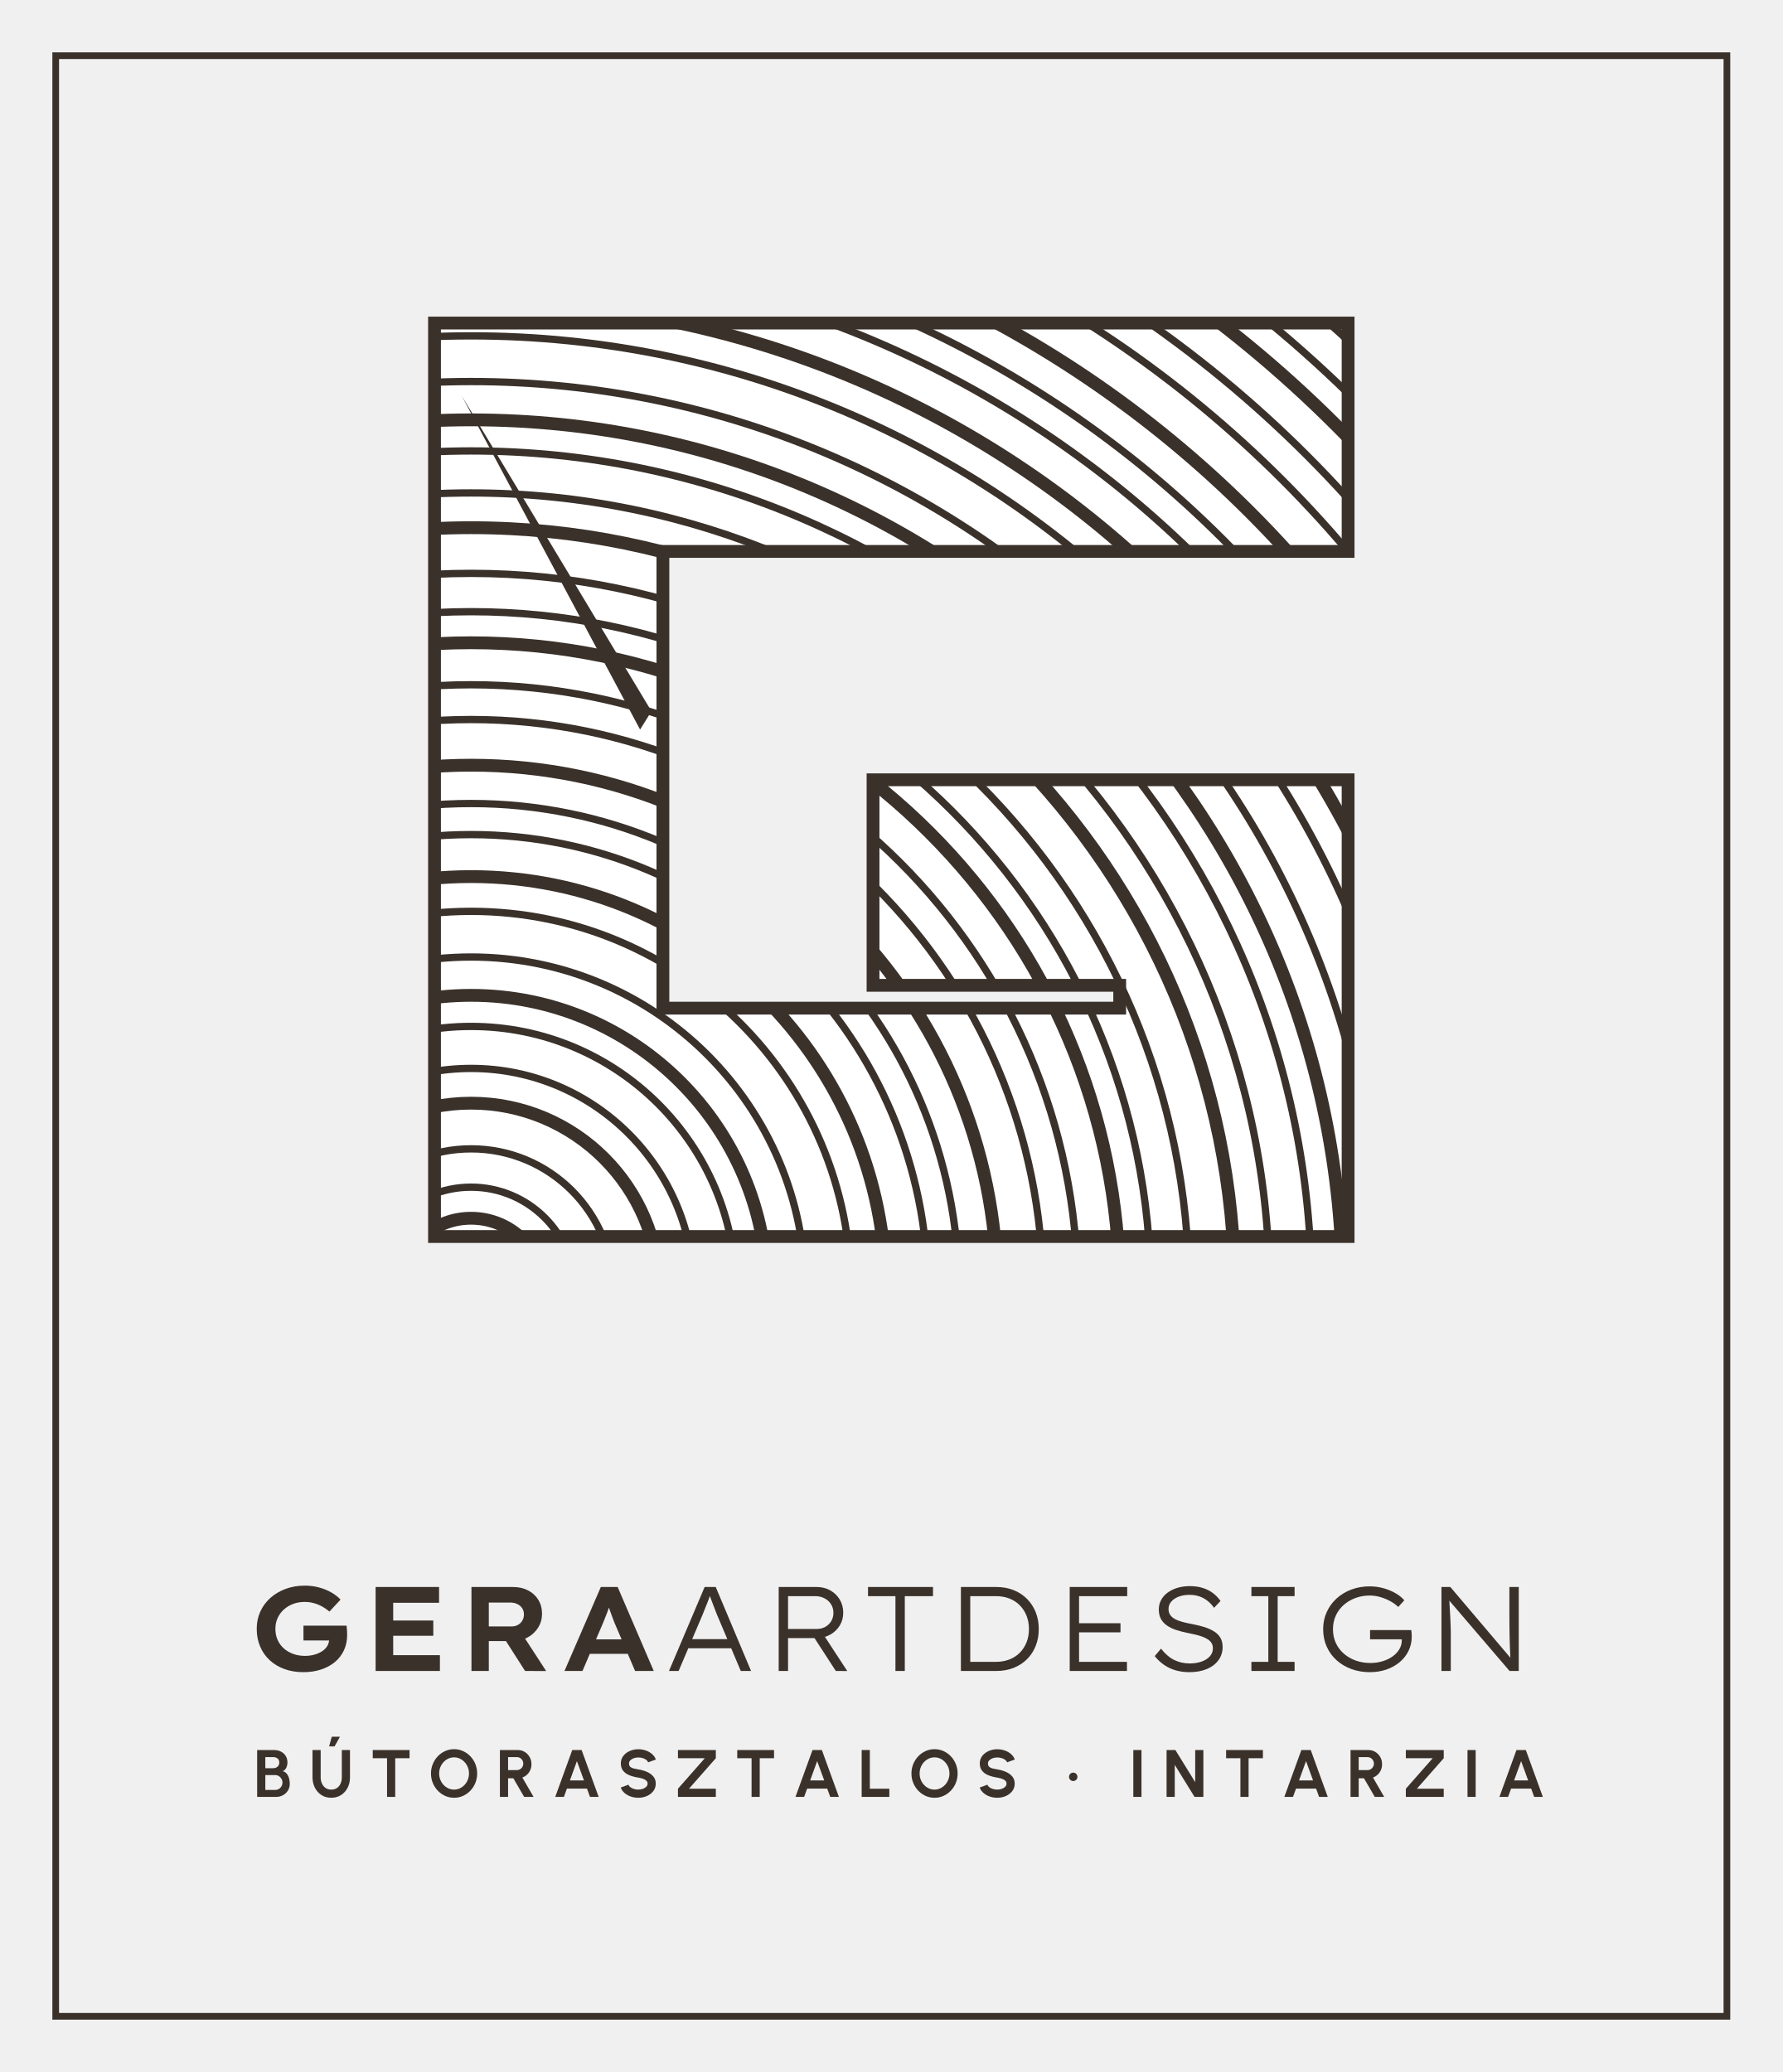
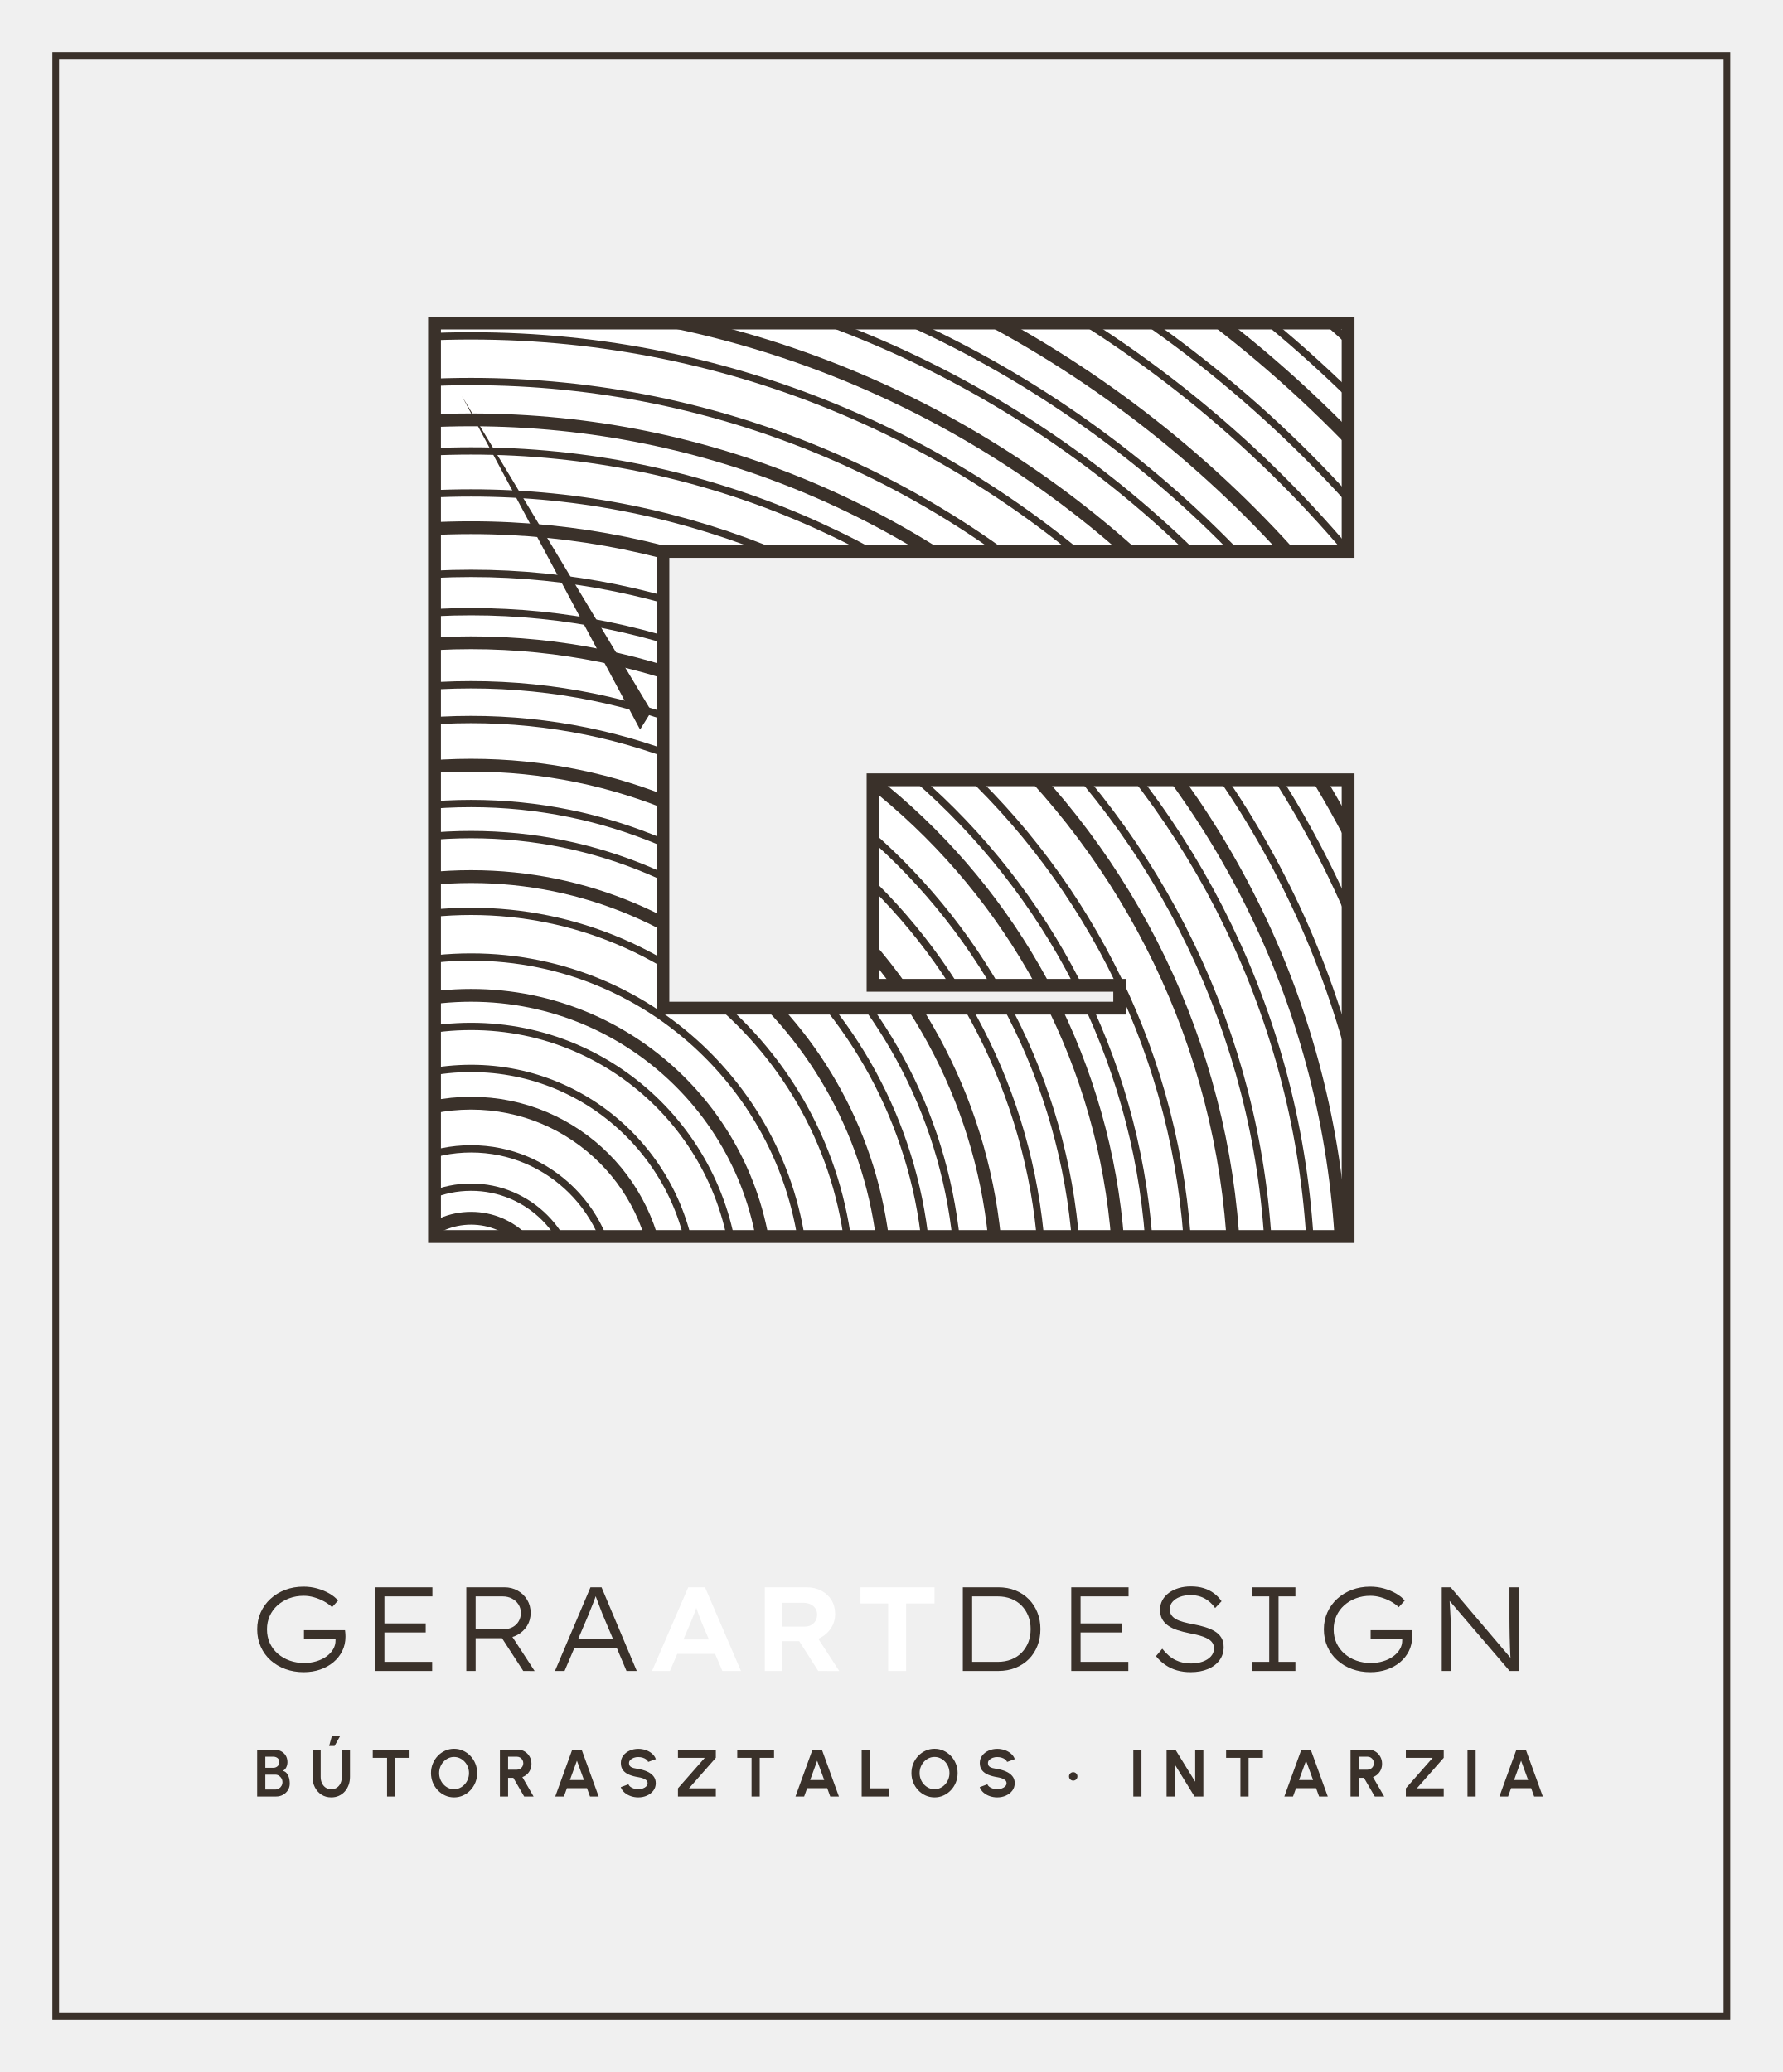
<svg xmlns="http://www.w3.org/2000/svg" viewBox="0 0 320 372" width="320" height="372">
  <rect x="10" y="10" width="300" height="352" fill="none" stroke="#3A312A" stroke-width="1.2" />
  <defs>
    <clipPath id="e5">
      <path d="M78 58H242V99H119V181H201V176.9H156.72V140H242V222H78Z" />
    </clipPath>
  </defs>
  <g clip-path="url(#e5)">
    <rect x="78" y="58" width="164" height="164" fill="#FFFFFF" />
    <circle cx="84.56" cy="231.84" r="13.12" fill="none" stroke="#3A312A" stroke-width="2.3" />
    <circle cx="84.56" cy="231.84" r="18.7" fill="none" stroke="#3A312A" stroke-width="1.31" />
    <circle cx="84.56" cy="231.84" r="25.58" fill="none" stroke="#3A312A" stroke-width="1.31" />
    <circle cx="84.56" cy="231.84" r="33.78" fill="none" stroke="#3A312A" stroke-width="2.3" />
    <circle cx="84.56" cy="231.84" r="40.02" fill="none" stroke="#3A312A" stroke-width="1.31" />
    <circle cx="84.56" cy="231.84" r="47.56" fill="none" stroke="#3A312A" stroke-width="1.31" />
    <circle cx="84.56" cy="231.84" r="53.14" fill="none" stroke="#3A312A" stroke-width="2.3" />
    <circle cx="84.56" cy="231.84" r="60.02" fill="none" stroke="#3A312A" stroke-width="1.31" />
    <circle cx="84.56" cy="231.84" r="68.22" fill="none" stroke="#3A312A" stroke-width="1.31" />
    <circle cx="84.56" cy="231.84" r="74.46" fill="none" stroke="#3A312A" stroke-width="2.3" />
    <circle cx="84.56" cy="231.84" r="82" fill="none" stroke="#3A312A" stroke-width="1.31" />
    <circle cx="84.56" cy="231.84" r="87.58" fill="none" stroke="#3A312A" stroke-width="1.31" />
    <circle cx="84.56" cy="231.84" r="94.46" fill="none" stroke="#3A312A" stroke-width="2.3" />
    <circle cx="84.56" cy="231.84" r="102.66" fill="none" stroke="#3A312A" stroke-width="1.31" />
    <circle cx="84.56" cy="231.84" r="108.9" fill="none" stroke="#3A312A" stroke-width="1.31" />
    <circle cx="84.56" cy="231.84" r="116.44" fill="none" stroke="#3A312A" stroke-width="2.3" />
    <circle cx="84.56" cy="231.84" r="122.02" fill="none" stroke="#3A312A" stroke-width="1.31" />
    <circle cx="84.56" cy="231.84" r="128.9" fill="none" stroke="#3A312A" stroke-width="1.31" />
    <circle cx="84.56" cy="231.84" r="137.1" fill="none" stroke="#3A312A" stroke-width="2.3" />
    <circle cx="84.56" cy="231.84" r="143.34" fill="none" stroke="#3A312A" stroke-width="1.31" />
    <circle cx="84.56" cy="231.84" r="150.88" fill="none" stroke="#3A312A" stroke-width="1.31" />
    <circle cx="84.56" cy="231.84" r="156.46" fill="none" stroke="#3A312A" stroke-width="2.3" />
    <circle cx="84.56" cy="231.84" r="163.34" fill="none" stroke="#3A312A" stroke-width="1.31" />
    <circle cx="84.56" cy="231.84" r="171.54" fill="none" stroke="#3A312A" stroke-width="1.31" />
    <circle cx="84.56" cy="231.84" r="177.78" fill="none" stroke="#3A312A" stroke-width="2.3" />
    <circle cx="84.56" cy="231.84" r="185.32" fill="none" stroke="#3A312A" stroke-width="1.31" />
    <circle cx="84.56" cy="231.84" r="190.9" fill="none" stroke="#3A312A" stroke-width="1.31" />
    <circle cx="84.56" cy="231.84" r="197.78" fill="none" stroke="#3A312A" stroke-width="2.3" />
    <circle cx="84.56" cy="231.84" r="205.98" fill="none" stroke="#3A312A" stroke-width="1.31" />
    <circle cx="84.56" cy="231.84" r="212.22" fill="none" stroke="#3A312A" stroke-width="1.31" />
    <circle cx="84.56" cy="231.84" r="219.76" fill="none" stroke="#3A312A" stroke-width="2.3" />
    <circle cx="84.56" cy="231.84" r="225.34" fill="none" stroke="#3A312A" stroke-width="1.31" />
    <circle cx="84.56" cy="231.84" r="232.22" fill="none" stroke="#3A312A" stroke-width="1.31" />
    <circle cx="84.56" cy="231.84" r="240.42" fill="none" stroke="#3A312A" stroke-width="2.3" />
    <circle cx="84.56" cy="231.84" r="246.66" fill="none" stroke="#3A312A" stroke-width="1.31" />
    <circle cx="84.56" cy="231.84" r="254.2" fill="none" stroke="#3A312A" stroke-width="1.31" />
    <circle cx="84.56" cy="231.84" r="259.78" fill="none" stroke="#3A312A" stroke-width="2.3" />
    <circle cx="84.56" cy="231.84" r="266.66" fill="none" stroke="#3A312A" stroke-width="1.31" />
    <circle cx="84.56" cy="231.84" r="274.86" fill="none" stroke="#3A312A" stroke-width="1.31" />
    <path d="M82.92 71.12L116.95 127.7L114.9 130.98Z" fill="#3A312A" />
  </g>
  <path d="M78 58H242V99H119V181H201V176.9H156.72V140H242V222H78Z" fill="none" stroke="#3A312A" stroke-width="2.3" />
-   <path d="M54.447 300.215Q52.629 300.215 51.103 299.67Q49.577 299.126 48.453 298.103Q47.328 297.08 46.707 295.635Q46.086 294.191 46.086 292.421Q46.086 290.765 46.722 289.352Q47.357 287.94 48.53 286.892Q49.703 285.843 51.278 285.262Q52.853 284.68 54.719 284.68Q56.121 284.68 57.343 285.025Q58.566 285.369 59.537 285.938Q60.508 286.507 61.131 287.192L59.138 289.335Q58.533 288.816 57.839 288.434Q57.146 288.051 56.359 287.827Q55.572 287.603 54.694 287.603Q53.574 287.603 52.616 287.966Q51.659 288.329 50.945 288.977Q50.232 289.626 49.834 290.505Q49.436 291.384 49.436 292.421Q49.436 293.562 49.851 294.465Q50.266 295.368 51.001 295.997Q51.736 296.626 52.692 296.96Q53.647 297.293 54.736 297.293Q55.639 297.293 56.437 297.07Q57.235 296.848 57.838 296.45Q58.442 296.052 58.764 295.497Q59.086 294.942 59.082 294.312V293.87L59.514 294.521H54.475V291.862H62.21Q62.245 292.141 62.27 292.467Q62.296 292.793 62.307 293.081Q62.318 293.368 62.318 293.518Q62.318 295.074 61.728 296.316Q61.138 297.558 60.09 298.42Q59.042 299.281 57.607 299.748Q56.172 300.215 54.447 300.215ZM67.428 300.0V284.927H78.817V287.761H70.583V297.166H78.968V300.0ZM69.022 293.682V290.94H77.783V293.682ZM84.633 300.0V284.927H92.132Q93.638 284.927 94.811 285.543Q95.985 286.159 96.644 287.24Q97.302 288.321 97.302 289.714Q97.302 291.094 96.607 292.208Q95.912 293.322 94.723 293.977Q93.534 294.631 92.077 294.631H87.746V300.0ZM94.258 300.0 89.908 293.195 93.262 292.657 98.043 300.013ZM87.746 292.006H91.843Q92.487 292.006 92.982 291.727Q93.478 291.448 93.765 290.957Q94.053 290.466 94.053 289.835Q94.053 289.208 93.739 288.732Q93.425 288.256 92.869 287.987Q92.312 287.719 91.586 287.719H87.746ZM101.332 300.0 107.855 284.927H110.877L117.356 300.0H114.007L110.318 291.368Q110.16 290.975 109.977 290.486Q109.794 289.997 109.608 289.478Q109.422 288.959 109.253 288.465Q109.084 287.971 108.968 287.578L109.642 287.565Q109.508 288.045 109.342 288.537Q109.175 289.029 108.992 289.517Q108.808 290.005 108.614 290.477Q108.421 290.949 108.236 291.42L104.56 300.0ZM104.321 296.926 105.418 294.326H113.142L113.988 296.926Z" fill="#3A312A" />
-   <path d="M120.092 300.0 126.49 284.927H128.482L134.825 300.0H132.978L128.63 289.706Q128.43 289.195 128.247 288.707Q128.064 288.22 127.882 287.753Q127.7 287.287 127.528 286.815Q127.357 286.344 127.194 285.876L127.656 285.866Q127.468 286.445 127.293 286.928Q127.117 287.411 126.935 287.862Q126.753 288.313 126.563 288.782Q126.373 289.252 126.155 289.814L121.821 300.0ZM122.776 295.927 123.446 294.289H131.39L131.933 295.927ZM139.784 300.0V284.927H146.636Q147.972 284.927 149.048 285.534Q150.124 286.142 150.747 287.185Q151.371 288.229 151.371 289.53Q151.371 290.834 150.732 291.866Q150.092 292.898 148.997 293.5Q147.902 294.101 146.553 294.101H141.464V300.0ZM150.041 300.0 145.736 293.363 147.401 292.828 152.092 300.01ZM141.464 292.463H146.574Q147.463 292.463 148.148 292.083Q148.834 291.703 149.222 291.042Q149.609 290.38 149.609 289.542Q149.609 288.698 149.182 288.021Q148.755 287.344 148.009 286.955Q147.264 286.565 146.308 286.565H141.464ZM160.743 300.0V286.565H155.819V284.927H167.486V286.565H162.422V300.0ZM172.493 300.0V284.927H178.871Q180.58 284.927 181.974 285.49Q183.367 286.054 184.375 287.074Q185.382 288.095 185.927 289.466Q186.471 290.837 186.471 292.463Q186.471 294.1 185.927 295.482Q185.382 296.864 184.38 297.868Q183.378 298.873 181.979 299.437Q180.58 300.0 178.871 300.0ZM174.173 298.666 173.986 298.362H178.763Q180.121 298.362 181.223 297.926Q182.324 297.49 183.09 296.702Q183.857 295.913 184.283 294.845Q184.709 293.778 184.709 292.463Q184.709 291.17 184.283 290.097Q183.857 289.024 183.085 288.23Q182.314 287.436 181.217 287.001Q180.121 286.565 178.763 286.565H173.921L174.173 286.304ZM192.024 300.0V284.927H202.347V286.565H193.703V298.362H202.303V300.0ZM192.857 293.066V291.428H201.141V293.066ZM213.508 300.215Q212.201 300.215 211.068 299.892Q209.936 299.569 208.989 298.924Q208.042 298.278 207.289 297.331L208.416 295.993Q209.544 297.427 210.808 298.038Q212.071 298.65 213.588 298.65Q214.734 298.65 215.682 298.319Q216.63 297.988 217.183 297.369Q217.736 296.749 217.728 295.927Q217.728 295.363 217.471 294.967Q217.213 294.57 216.77 294.293Q216.327 294.015 215.752 293.812Q215.176 293.609 214.548 293.462Q213.92 293.314 213.27 293.191Q212.096 292.957 211.126 292.636Q210.156 292.315 209.457 291.822Q208.758 291.329 208.389 290.639Q208.02 289.95 208.02 288.955Q208.02 288.018 208.439 287.248Q208.858 286.477 209.616 285.923Q210.375 285.369 211.38 285.068Q212.385 284.767 213.556 284.767Q214.855 284.767 215.881 285.085Q216.908 285.403 217.711 285.997Q218.513 286.591 219.096 287.438L217.937 288.662Q217.411 287.911 216.739 287.388Q216.067 286.865 215.264 286.598Q214.461 286.332 213.525 286.332Q212.448 286.332 211.603 286.652Q210.758 286.972 210.263 287.54Q209.767 288.109 209.767 288.878Q209.767 289.481 210.05 289.915Q210.334 290.349 210.872 290.655Q211.41 290.96 212.208 291.179Q213.006 291.399 213.995 291.579Q215.118 291.787 216.114 292.093Q217.11 292.399 217.869 292.853Q218.628 293.308 219.051 294.001Q219.475 294.694 219.475 295.701Q219.475 297.029 218.733 298.056Q217.99 299.082 216.653 299.649Q215.315 300.215 213.508 300.215ZM224.642 300.0V298.361H227.678V286.565H224.642V284.927H232.394V286.565H229.357V298.361H232.394V300.0ZM245.887 300.215Q244.133 300.215 242.613 299.662Q241.092 299.109 239.948 298.088Q238.805 297.067 238.163 295.639Q237.521 294.211 237.521 292.489Q237.521 290.848 238.15 289.447Q238.78 288.045 239.915 287.003Q241.051 285.96 242.576 285.384Q244.101 284.809 245.871 284.809Q247.161 284.809 248.361 285.147Q249.561 285.486 250.534 286.051Q251.507 286.615 252.085 287.315L251.008 288.507Q250.364 287.893 249.529 287.443Q248.694 286.994 247.757 286.725Q246.821 286.457 245.893 286.457Q244.496 286.457 243.29 286.911Q242.084 287.364 241.18 288.175Q240.276 288.985 239.779 290.087Q239.283 291.189 239.283 292.489Q239.283 293.86 239.795 294.974Q240.308 296.088 241.235 296.893Q242.162 297.698 243.375 298.133Q244.587 298.567 245.99 298.567Q247.154 298.567 248.191 298.252Q249.229 297.938 250.008 297.374Q250.788 296.81 251.217 296.065Q251.646 295.319 251.632 294.482V293.819L252.003 294.312H245.942V292.656H253.337Q253.369 292.847 253.385 293.055Q253.401 293.264 253.412 293.464Q253.423 293.665 253.423 293.823Q253.423 295.231 252.843 296.404Q252.264 297.577 251.244 298.427Q250.225 299.278 248.861 299.747Q247.496 300.215 245.887 300.215ZM258.756 300.0V284.927H260.355L271.461 298.016L271.217 298.406Q271.142 297.999 271.109 297.248Q271.076 296.497 271.041 295.576Q271.006 294.655 270.988 293.7Q270.971 292.746 270.962 291.899Q270.953 291.052 270.953 290.47V284.927H272.633V300.0H270.983L259.954 287.122L260.138 286.665Q260.166 287.291 260.206 288.028Q260.247 288.765 260.295 289.527Q260.343 290.289 260.371 290.995Q260.4 291.701 260.417 292.267Q260.435 292.833 260.435 293.144V300.0Z" fill="#3A312A" />
-   <path d="M46.163 322.61V314.2H49.227Q49.89 314.2 50.429 314.472Q50.968 314.745 51.285 315.252Q51.601 315.759 51.601 316.453Q51.601 316.76 51.51 317.071Q51.419 317.382 51.232 317.631Q51.045 317.881 50.751 318Q51.143 318.096 51.39 318.351Q51.637 318.605 51.774 318.942Q51.911 319.279 51.963 319.632Q52.015 319.984 52.015 320.288Q52.015 320.95 51.684 321.475Q51.353 322 50.797 322.305Q50.242 322.61 49.568 322.61ZM47.628 321.355H49.42Q49.776 321.355 50.067 321.18Q50.359 321.004 50.533 320.698Q50.707 320.391 50.707 320.002Q50.707 319.666 50.533 319.367Q50.359 319.067 50.067 318.88Q49.776 318.693 49.42 318.693H47.628ZM47.628 317.459H49.061Q49.503 317.459 49.82 317.182Q50.136 316.904 50.136 316.443Q50.136 315.957 49.82 315.71Q49.503 315.462 49.061 315.462H47.628ZM59.466 322.766Q58.457 322.766 57.699 322.274Q56.941 321.781 56.52 320.949Q56.099 320.117 56.099 319.102V314.2H57.565V319.102Q57.565 319.703 57.789 320.203Q58.012 320.703 58.438 321.002Q58.863 321.3 59.466 321.3Q60.08 321.3 60.502 321.003Q60.925 320.705 61.142 320.205Q61.36 319.704 61.36 319.102V314.2H62.826V319.102Q62.826 319.865 62.587 320.528Q62.348 321.192 61.903 321.697Q61.458 322.201 60.841 322.484Q60.223 322.766 59.466 322.766ZM59.079 313.539 59.559 311.809H61.025L60.057 313.539ZM73.518 314.2V315.665H70.947V322.61H69.481V315.665H66.912V314.2ZM81.51 322.766Q80.657 322.766 79.906 322.427Q79.155 322.087 78.585 321.487Q78.014 320.886 77.69 320.096Q77.365 319.306 77.365 318.405Q77.365 317.504 77.69 316.714Q78.014 315.924 78.585 315.323Q79.155 314.722 79.906 314.383Q80.657 314.043 81.51 314.043Q82.369 314.043 83.12 314.383Q83.871 314.722 84.442 315.323Q85.013 315.924 85.334 316.714Q85.655 317.504 85.655 318.405Q85.655 319.306 85.334 320.096Q85.013 320.886 84.442 321.487Q83.871 322.087 83.12 322.427Q82.369 322.766 81.51 322.766ZM81.51 321.3Q82.064 321.3 82.549 321.072Q83.033 320.843 83.403 320.444Q83.773 320.046 83.981 319.522Q84.19 318.999 84.19 318.405Q84.19 317.809 83.98 317.284Q83.771 316.76 83.401 316.362Q83.031 315.964 82.547 315.737Q82.062 315.509 81.51 315.509Q80.956 315.509 80.472 315.738Q79.987 315.966 79.617 316.365Q79.248 316.764 79.039 317.287Q78.831 317.811 78.831 318.405Q78.831 319.003 79.04 319.526Q79.25 320.05 79.62 320.449Q79.989 320.847 80.474 321.074Q80.958 321.3 81.51 321.3ZM89.74 322.61V314.2H92.965Q93.649 314.2 94.202 314.541Q94.754 314.882 95.078 315.457Q95.403 316.032 95.403 316.731Q95.403 317.299 95.197 317.778Q94.992 318.257 94.623 318.605Q94.253 318.953 93.769 319.132L95.785 322.61H94.093L92.151 319.264H91.206V322.61ZM91.206 317.798H92.799Q93.111 317.798 93.369 317.642Q93.627 317.485 93.782 317.221Q93.937 316.956 93.937 316.63Q93.937 316.304 93.782 316.04Q93.627 315.776 93.369 315.619Q93.111 315.462 92.799 315.462H91.206ZM102.724 314.2H104.41L107.466 322.61H105.911L105.37 321.12H101.767L101.226 322.61H99.671ZM102.304 319.654H104.831L103.563 316.186ZM114.581 322.766Q113.884 322.766 113.243 322.546Q112.602 322.326 112.121 321.914Q111.641 321.502 111.433 320.93L112.81 320.421Q112.895 320.665 113.153 320.864Q113.41 321.063 113.782 321.182Q114.154 321.3 114.581 321.3Q115.017 321.3 115.398 321.165Q115.78 321.029 116.016 320.787Q116.252 320.545 116.252 320.221Q116.252 319.891 116.006 319.676Q115.76 319.462 115.375 319.335Q114.991 319.209 114.581 319.144Q113.687 319.006 112.977 318.718Q112.268 318.43 111.858 317.918Q111.448 317.405 111.448 316.599Q111.448 315.833 111.884 315.261Q112.32 314.69 113.035 314.372Q113.75 314.054 114.581 314.054Q115.271 314.054 115.913 314.272Q116.555 314.49 117.039 314.904Q117.522 315.318 117.733 315.902L116.352 316.401Q116.266 316.155 116.009 315.958Q115.751 315.761 115.38 315.645Q115.009 315.53 114.581 315.53Q114.154 315.524 113.774 315.662Q113.394 315.801 113.154 316.043Q112.914 316.285 112.914 316.599Q112.914 316.999 113.139 317.205Q113.363 317.41 113.741 317.503Q114.118 317.597 114.581 317.672Q115.425 317.802 116.139 318.115Q116.853 318.428 117.286 318.949Q117.718 319.469 117.718 320.221Q117.718 320.985 117.284 321.558Q116.849 322.131 116.136 322.448Q115.423 322.766 114.581 322.766ZM121.7 322.61V321.144L126.522 315.665H121.7V314.2H128.5V315.665L123.678 321.144H128.5V322.61ZM138.951 314.2V315.665H136.38V322.61H134.914V315.665H132.345V314.2ZM145.852 314.2H147.537L150.593 322.61H149.038L148.497 321.12H144.894L144.353 322.61H142.798ZM145.431 319.654H147.958L146.691 316.186ZM154.68 322.61V314.2H156.146V321.144H159.646V322.61ZM167.759 322.766Q166.906 322.766 166.155 322.427Q165.404 322.087 164.833 321.487Q164.262 320.886 163.938 320.096Q163.613 319.306 163.613 318.405Q163.613 317.504 163.938 316.714Q164.262 315.924 164.833 315.323Q165.404 314.722 166.155 314.383Q166.906 314.043 167.759 314.043Q168.618 314.043 169.369 314.383Q170.119 314.722 170.69 315.323Q171.261 315.924 171.582 316.714Q171.904 317.504 171.904 318.405Q171.904 319.306 171.582 320.096Q171.261 320.886 170.69 321.487Q170.119 322.087 169.369 322.427Q168.618 322.766 167.759 322.766ZM167.759 321.3Q168.313 321.3 168.797 321.072Q169.282 320.843 169.651 320.444Q170.021 320.046 170.229 319.522Q170.438 318.999 170.438 318.405Q170.438 317.809 170.228 317.284Q170.019 316.76 169.649 316.362Q169.28 315.964 168.795 315.737Q168.311 315.509 167.759 315.509Q167.204 315.509 166.72 315.738Q166.235 315.966 165.866 316.365Q165.496 316.764 165.288 317.287Q165.079 317.811 165.079 318.405Q165.079 319.003 165.289 319.526Q165.498 320.05 165.868 320.449Q166.238 320.847 166.722 321.074Q167.206 321.3 167.759 321.3ZM179.016 322.766Q178.32 322.766 177.678 322.546Q177.037 322.326 176.557 321.914Q176.076 321.502 175.869 320.93L177.245 320.421Q177.33 320.665 177.588 320.864Q177.846 321.063 178.218 321.182Q178.59 321.3 179.016 321.3Q179.452 321.3 179.834 321.165Q180.215 321.029 180.451 320.787Q180.687 320.545 180.687 320.221Q180.687 319.891 180.441 319.676Q180.195 319.462 179.811 319.335Q179.426 319.209 179.016 319.144Q178.122 319.006 177.413 318.718Q176.704 318.43 176.293 317.918Q175.883 317.405 175.883 316.599Q175.883 315.833 176.319 315.261Q176.756 314.69 177.471 314.372Q178.186 314.054 179.016 314.054Q179.706 314.054 180.348 314.272Q180.991 314.49 181.474 314.904Q181.958 315.318 182.168 315.902L180.787 316.401Q180.702 316.155 180.444 315.958Q180.186 315.761 179.815 315.645Q179.444 315.53 179.016 315.53Q178.59 315.524 178.21 315.662Q177.829 315.801 177.589 316.043Q177.349 316.285 177.349 316.599Q177.349 316.999 177.574 317.205Q177.799 317.41 178.176 317.503Q178.554 317.597 179.016 317.672Q179.86 317.802 180.574 318.115Q181.289 318.428 181.721 318.949Q182.153 319.469 182.153 320.221Q182.153 320.985 181.719 321.558Q181.285 322.131 180.572 322.448Q179.858 322.766 179.016 322.766ZM192.654 319.759Q192.339 319.759 192.121 319.54Q191.902 319.321 191.902 319.003Q191.902 318.694 192.121 318.473Q192.339 318.252 192.654 318.252Q192.968 318.252 193.189 318.473Q193.41 318.694 193.41 319.003Q193.41 319.321 193.189 319.54Q192.968 319.759 192.654 319.759ZM203.443 322.61V314.2H204.908V322.61ZM209.414 322.61V314.2H210.999L214.552 319.962V314.2H216.018V322.61H214.435L210.88 316.848V322.61ZM226.707 314.2V315.665H224.136V322.61H222.67V315.665H220.101V314.2ZM233.608 314.2H235.294L238.35 322.61H236.794L236.253 321.12H232.651L232.109 322.61H230.554ZM233.187 319.654H235.714L234.447 316.186ZM242.437 322.61V314.2H245.661Q246.346 314.2 246.898 314.541Q247.45 314.882 247.775 315.457Q248.099 316.032 248.099 316.731Q248.099 317.299 247.893 317.778Q247.688 318.257 247.319 318.605Q246.95 318.953 246.466 319.132L248.481 322.61H246.789L244.847 319.264H243.902V322.61ZM243.902 317.798H245.495Q245.807 317.798 246.065 317.642Q246.323 317.485 246.478 317.221Q246.633 316.956 246.633 316.63Q246.633 316.304 246.478 316.04Q246.323 315.776 246.065 315.619Q245.807 315.462 245.495 315.462H243.902ZM252.367 322.61V321.144L257.189 315.665H252.367V314.2H259.167V315.665L254.345 321.144H259.167V322.61ZM263.433 322.61V314.2H264.898V322.61ZM272.217 314.2H273.903L276.959 322.61H275.404L274.863 321.12H271.26L270.719 322.61H269.164ZM271.797 319.654H274.324L273.056 316.186Z" fill="#3A312A" />
+   <path d="M54.507 300.215Q52.759 300.215 51.243 299.663Q49.727 299.112 48.588 298.095Q47.449 297.077 46.808 295.653Q46.168 294.23 46.168 292.514Q46.168 290.879 46.796 289.482Q47.423 288.085 48.555 287.046Q49.687 286.007 51.207 285.433Q52.727 284.859 54.491 284.859Q55.776 284.859 56.972 285.197Q58.168 285.535 59.138 286.097Q60.108 286.66 60.684 287.357L59.611 288.545Q58.969 287.933 58.137 287.485Q57.304 287.037 56.371 286.77Q55.438 286.502 54.513 286.502Q53.121 286.502 51.918 286.954Q50.716 287.407 49.815 288.214Q48.915 289.021 48.419 290.12Q47.924 291.219 47.924 292.514Q47.924 293.881 48.435 294.991Q48.946 296.101 49.87 296.904Q50.794 297.706 52.003 298.139Q53.211 298.572 54.609 298.572Q55.769 298.572 56.803 298.258Q57.838 297.945 58.615 297.383Q59.392 296.821 59.819 296.078Q60.246 295.335 60.232 294.501V293.84L60.603 294.331H54.562V292.681H61.932Q61.964 292.871 61.98 293.078Q61.996 293.286 62.007 293.486Q62.017 293.686 62.017 293.844Q62.017 295.247 61.44 296.416Q60.862 297.585 59.846 298.433Q58.831 299.28 57.471 299.747Q56.111 300.215 54.507 300.215ZM67.332 300.0V284.977H77.621V286.609H69.007V298.367H77.577V300.0ZM68.162 293.089V291.457H76.419V293.089ZM83.708 300.0V284.977H90.537Q91.868 284.977 92.941 285.583Q94.013 286.188 94.635 287.228Q95.256 288.268 95.256 289.565Q95.256 290.865 94.619 291.893Q93.982 292.922 92.89 293.522Q91.799 294.121 90.454 294.121H85.382V300.0ZM93.931 300.0 89.64 293.385 91.299 292.852 95.975 300.01ZM85.382 292.488H90.475Q91.361 292.488 92.044 292.11Q92.728 291.731 93.114 291.071Q93.5 290.412 93.5 289.577Q93.5 288.736 93.075 288.061Q92.649 287.387 91.906 286.998Q91.162 286.609 90.21 286.609H85.382ZM99.622 300.0 105.998 284.977H107.983L114.306 300.0H112.465L108.131 289.74Q107.932 289.231 107.749 288.745Q107.567 288.259 107.386 287.794Q107.204 287.329 107.033 286.859Q106.863 286.389 106.7 285.923L107.161 285.913Q106.973 286.49 106.798 286.971Q106.624 287.453 106.442 287.902Q106.26 288.352 106.071 288.82Q105.882 289.288 105.665 289.848L101.345 300.0ZM102.296 295.941 102.965 294.308H110.883L111.424 295.941Z" fill="#3A312A" />
+   <path d="M117.045 300.0 123.545 284.977H126.557L133.014 300.0H129.677L126 291.396Q125.843 291.005 125.66 290.518Q125.478 290.03 125.292 289.513Q125.107 288.996 124.939 288.504Q124.771 288.011 124.655 287.619L125.326 287.606Q125.193 288.085 125.027 288.575Q124.861 289.065 124.678 289.552Q124.495 290.038 124.302 290.509Q124.109 290.979 123.925 291.449L120.261 300.0ZM120.023 296.936 121.116 294.345H128.815L129.658 296.936ZM137.294 300.0V284.977H144.767Q146.268 284.977 147.438 285.591Q148.607 286.205 149.264 287.282Q149.92 288.359 149.92 289.749Q149.92 291.123 149.227 292.234Q148.535 293.345 147.35 293.997Q146.164 294.649 144.712 294.649H140.396V300.0ZM146.886 300.0 142.55 293.218 145.894 292.682 150.658 300.013ZM140.396 292.033H144.48Q145.121 292.033 145.615 291.755Q146.108 291.476 146.395 290.987Q146.682 290.497 146.682 289.869Q146.682 289.244 146.369 288.77Q146.056 288.295 145.501 288.027Q144.947 287.76 144.223 287.76H140.396ZM159.438 300.0V287.877H154.464V284.977H167.761V287.877H162.658V300.0Z" fill="#FFFFFF" />
+   <path d="M172.838 300.0V284.977H179.194Q180.898 284.977 182.287 285.538Q183.676 286.1 184.68 287.117Q185.684 288.134 186.226 289.501Q186.769 290.867 186.769 292.488Q186.769 294.12 186.226 295.497Q185.684 296.874 184.685 297.876Q183.686 298.877 182.292 299.438Q180.898 300.0 179.194 300.0ZM174.512 298.67 174.325 298.367H179.087Q180.44 298.367 181.538 297.933Q182.636 297.499 183.4 296.713Q184.164 295.926 184.588 294.863Q185.013 293.799 185.013 292.488Q185.013 291.2 184.588 290.13Q184.164 289.061 183.395 288.269Q182.626 287.478 181.533 287.044Q180.44 286.609 179.087 286.609H174.261L174.512 286.35ZM192.303 300.0V284.977H202.592V286.609H193.977V298.367H202.548V300.0ZM193.133 293.089V291.457H201.39V293.089ZM213.716 300.215Q212.414 300.215 211.285 299.893Q210.156 299.571 209.212 298.927Q208.268 298.284 207.517 297.34L208.641 296.006Q209.766 297.435 211.025 298.045Q212.283 298.655 213.796 298.655Q214.938 298.655 215.883 298.325Q216.828 297.995 217.379 297.378Q217.93 296.76 217.922 295.94Q217.922 295.379 217.666 294.983Q217.409 294.588 216.968 294.312Q216.526 294.035 215.952 293.833Q215.379 293.63 214.753 293.483Q214.127 293.337 213.479 293.214Q212.309 292.981 211.342 292.661Q210.375 292.34 209.678 291.849Q208.982 291.357 208.614 290.671Q208.246 289.984 208.246 288.992Q208.246 288.058 208.664 287.29Q209.082 286.522 209.838 285.97Q210.593 285.418 211.595 285.118Q212.597 284.818 213.764 284.818Q215.058 284.818 216.082 285.135Q217.105 285.452 217.905 286.044Q218.705 286.636 219.285 287.48L218.13 288.699Q217.607 287.951 216.937 287.43Q216.267 286.908 215.466 286.643Q214.666 286.378 213.733 286.378Q212.66 286.378 211.818 286.696Q210.976 287.015 210.482 287.582Q209.988 288.149 209.988 288.915Q209.988 289.516 210.27 289.949Q210.553 290.381 211.089 290.686Q211.625 290.99 212.42 291.209Q213.215 291.427 214.202 291.607Q215.321 291.814 216.314 292.119Q217.306 292.424 218.062 292.877Q218.819 293.331 219.241 294.021Q219.663 294.712 219.663 295.716Q219.663 297.039 218.923 298.062Q218.183 299.085 216.85 299.65Q215.517 300.215 213.716 300.215ZM224.813 300.0V298.367H227.839V286.61H224.813V284.977H232.539V286.61H229.513V298.367H232.539V300.0ZM245.987 300.215Q244.24 300.215 242.724 299.663Q241.208 299.112 240.068 298.095Q238.929 297.077 238.289 295.653Q237.649 294.23 237.649 292.514Q237.649 290.879 238.276 289.482Q238.904 288.085 240.036 287.046Q241.167 286.007 242.687 285.433Q244.207 284.859 245.971 284.859Q247.257 284.859 248.453 285.197Q249.649 285.535 250.619 286.097Q251.588 286.66 252.164 287.357L251.091 288.545Q250.449 287.933 249.617 287.485Q248.785 287.037 247.852 286.77Q246.918 286.502 245.993 286.502Q244.601 286.502 243.399 286.954Q242.197 287.407 241.296 288.214Q240.395 289.021 239.9 290.12Q239.405 291.219 239.405 292.514Q239.405 293.881 239.916 294.991Q240.427 296.101 241.351 296.904Q242.275 297.706 243.483 298.139Q244.692 298.572 246.09 298.572Q247.25 298.572 248.284 298.258Q249.318 297.945 250.095 297.383Q250.872 296.821 251.299 296.078Q251.727 295.335 251.713 294.501V293.84L252.083 294.331H246.043V292.681H253.413Q253.445 292.871 253.46 293.078Q253.476 293.286 253.487 293.486Q253.498 293.686 253.498 293.844Q253.498 295.247 252.92 296.416Q252.343 297.585 251.327 298.433Q250.311 299.28 248.951 299.747Q247.591 300.215 245.987 300.215ZM258.813 300.0V284.977H260.407L271.476 298.022L271.233 298.412Q271.159 298.006 271.126 297.257Q271.093 296.509 271.058 295.591Q271.022 294.672 271.005 293.721Q270.988 292.77 270.979 291.926Q270.97 291.082 270.97 290.501V284.977H272.644V300.0H270.999L260.007 287.165L260.191 286.709Q260.218 287.333 260.259 288.068Q260.299 288.803 260.347 289.562Q260.395 290.321 260.423 291.025Q260.452 291.728 260.469 292.292Q260.487 292.857 260.487 293.166V300.0Z" fill="#3A312A" />
+   <path d="M46.163 322.535V314.124H49.227Q49.89 314.124 50.429 314.397Q50.968 314.67 51.285 315.177Q51.601 315.684 51.601 316.378Q51.601 316.684 51.51 316.996Q51.419 317.307 51.232 317.556Q51.045 317.805 50.751 317.924Q51.143 318.02 51.39 318.275Q51.637 318.53 51.774 318.867Q51.911 319.204 51.963 319.557Q52.015 319.909 52.015 320.213Q52.015 320.875 51.684 321.399Q51.353 321.924 50.797 322.23Q50.242 322.535 49.568 322.535ZM47.628 321.28H49.42Q49.776 321.28 50.067 321.104Q50.359 320.929 50.533 320.622Q50.707 320.316 50.707 319.926Q50.707 319.591 50.533 319.291Q50.359 318.992 50.067 318.805Q49.776 318.618 49.42 318.618H47.628ZM47.628 317.383H49.061Q49.503 317.383 49.82 317.106Q50.136 316.829 50.136 316.368Q50.136 315.882 49.82 315.634Q49.503 315.387 49.061 315.387H47.628ZM59.466 322.691Q58.457 322.691 57.699 322.198Q56.941 321.706 56.52 320.874Q56.099 320.042 56.099 319.026V314.124H57.565V319.026Q57.565 319.627 57.789 320.128Q58.012 320.628 58.438 320.926Q58.863 321.225 59.466 321.225Q60.08 321.225 60.502 320.927Q60.925 320.63 61.142 320.129Q61.36 319.629 61.36 319.026V314.124H62.826V319.026Q62.826 319.789 62.587 320.453Q62.348 321.117 61.903 321.622Q61.458 322.126 60.841 322.409Q60.223 322.691 59.466 322.691ZM59.079 313.464 59.559 311.733H61.025L60.057 313.464ZM73.518 314.124V315.59H70.947V322.535H69.481V315.59H66.912V314.124ZM81.51 322.691Q80.657 322.691 79.906 322.351Q79.155 322.012 78.585 321.411Q78.014 320.811 77.69 320.021Q77.365 319.231 77.365 318.33Q77.365 317.428 77.69 316.638Q78.014 315.848 78.585 315.248Q79.155 314.647 79.906 314.308Q80.657 313.968 81.51 313.968Q82.369 313.968 83.12 314.308Q83.871 314.647 84.442 315.248Q85.013 315.848 85.334 316.638Q85.655 317.428 85.655 318.33Q85.655 319.231 85.334 320.021Q85.013 320.811 84.442 321.411Q83.871 322.012 83.12 322.351Q82.369 322.691 81.51 322.691ZM81.51 321.225Q82.064 321.225 82.549 320.996Q83.033 320.768 83.403 320.369Q83.773 319.97 83.981 319.447Q84.19 318.923 84.19 318.33Q84.19 317.734 83.98 317.209Q83.771 316.684 83.401 316.287Q83.031 315.889 82.547 315.661Q82.062 315.434 81.51 315.434Q80.956 315.434 80.472 315.663Q79.987 315.891 79.617 316.29Q79.248 316.689 79.039 317.212Q78.831 317.736 78.831 318.33Q78.831 318.928 79.04 319.451Q79.25 319.975 79.62 320.373Q79.989 320.772 80.474 320.999Q80.958 321.225 81.51 321.225ZM89.74 322.535V314.124H92.965Q93.649 314.124 94.202 314.465Q94.754 314.806 95.078 315.382Q95.403 315.957 95.403 316.656Q95.403 317.224 95.197 317.703Q94.992 318.182 94.623 318.53Q94.253 318.878 93.769 319.056L95.785 322.535H94.093L92.151 319.189H91.206V322.535ZM91.206 317.723H92.799Q93.111 317.723 93.369 317.566Q93.627 317.409 93.782 317.145Q93.937 316.881 93.937 316.555Q93.937 316.229 93.782 315.965Q93.627 315.7 93.369 315.544Q93.111 315.387 92.799 315.387H91.206ZM102.724 314.124H104.41L107.466 322.535H105.911L105.37 321.045H101.767L101.226 322.535H99.671ZM102.304 319.579H104.831L103.563 316.11ZM114.581 322.691Q113.884 322.691 113.243 322.471Q112.602 322.251 112.121 321.839Q111.641 321.427 111.433 320.855L112.81 320.346Q112.895 320.589 113.153 320.788Q113.41 320.987 113.782 321.106Q114.154 321.225 114.581 321.225Q115.017 321.225 115.398 321.089Q115.78 320.954 116.016 320.712Q116.252 320.47 116.252 320.146Q116.252 319.816 116.006 319.601Q115.76 319.387 115.375 319.26Q114.991 319.134 114.581 319.069Q113.687 318.93 112.977 318.643Q112.268 318.355 111.858 317.842Q111.448 317.33 111.448 316.524Q111.448 315.758 111.884 315.186Q112.32 314.614 113.035 314.296Q113.75 313.979 114.581 313.979Q115.271 313.979 115.913 314.197Q116.555 314.414 117.039 314.828Q117.522 315.242 117.733 315.827L116.352 316.326Q116.266 316.08 116.009 315.883Q115.751 315.686 115.38 315.57Q115.009 315.454 114.581 315.454Q114.154 315.448 113.774 315.587Q113.394 315.726 113.154 315.968Q112.914 316.21 112.914 316.524Q112.914 316.924 113.139 317.129Q113.363 317.335 113.741 317.428Q114.118 317.521 114.581 317.597Q115.425 317.727 116.139 318.04Q116.853 318.353 117.286 318.873Q117.718 319.394 117.718 320.146Q117.718 320.91 117.284 321.482Q116.849 322.055 116.136 322.373Q115.423 322.691 114.581 322.691ZM121.7 322.535V321.069L126.522 315.59H121.7V314.124H128.5V315.59L123.678 321.069H128.5V322.535ZM138.951 314.124V315.59H136.38V322.535H134.914V315.59H132.345V314.124ZM145.852 314.124H147.537L150.593 322.535H149.038L148.497 321.045H144.894L144.353 322.535H142.798ZM145.431 319.579H147.958L146.691 316.11ZM154.68 322.535V314.124H156.146V321.069H159.646V322.535ZM167.759 322.691Q166.906 322.691 166.155 322.351Q165.404 322.012 164.833 321.411Q164.262 320.811 163.938 320.021Q163.613 319.231 163.613 318.33Q163.613 317.428 163.938 316.638Q164.262 315.848 164.833 315.248Q165.404 314.647 166.155 314.308Q166.906 313.968 167.759 313.968Q168.618 313.968 169.369 314.308Q170.119 314.647 170.69 315.248Q171.261 315.848 171.582 316.638Q171.904 317.428 171.904 318.33Q171.904 319.231 171.582 320.021Q171.261 320.811 170.69 321.411Q170.119 322.012 169.369 322.351Q168.618 322.691 167.759 322.691ZM167.759 321.225Q168.313 321.225 168.797 320.996Q169.282 320.768 169.651 320.369Q170.021 319.97 170.229 319.447Q170.438 318.923 170.438 318.33Q170.438 317.734 170.228 317.209Q170.019 316.684 169.649 316.287Q169.28 315.889 168.795 315.661Q168.311 315.434 167.759 315.434Q167.204 315.434 166.72 315.663Q166.235 315.891 165.866 316.29Q165.496 316.689 165.288 317.212Q165.079 317.736 165.079 318.33Q165.079 318.928 165.289 319.451Q165.498 319.975 165.868 320.373Q166.238 320.772 166.722 320.999Q167.206 321.225 167.759 321.225ZM179.016 322.691Q178.32 322.691 177.678 322.471Q177.037 322.251 176.557 321.839Q176.076 321.427 175.869 320.855L177.245 320.346Q177.33 320.589 177.588 320.788Q177.846 320.987 178.218 321.106Q178.59 321.225 179.016 321.225Q179.452 321.225 179.834 321.089Q180.215 320.954 180.451 320.712Q180.687 320.47 180.687 320.146Q180.687 319.816 180.441 319.601Q180.195 319.387 179.811 319.26Q179.426 319.134 179.016 319.069Q178.122 318.93 177.413 318.643Q176.704 318.355 176.293 317.842Q175.883 317.33 175.883 316.524Q175.883 315.758 176.319 315.186Q176.756 314.614 177.471 314.296Q178.186 313.979 179.016 313.979Q179.706 313.979 180.348 314.197Q180.991 314.414 181.474 314.828Q181.958 315.242 182.168 315.827L180.787 316.326Q180.702 316.08 180.444 315.883Q180.186 315.686 179.815 315.57Q179.444 315.454 179.016 315.454Q178.59 315.448 178.21 315.587Q177.829 315.726 177.589 315.968Q177.349 316.21 177.349 316.524Q177.349 316.924 177.574 317.129Q177.799 317.335 178.176 317.428Q178.554 317.521 179.016 317.597Q179.86 317.727 180.574 318.04Q181.289 318.353 181.721 318.873Q182.153 319.394 182.153 320.146Q182.153 320.91 181.719 321.482Q181.285 322.055 180.572 322.373Q179.858 322.691 179.016 322.691ZM192.654 319.684Q192.339 319.684 192.121 319.465Q191.902 319.246 191.902 318.928Q191.902 318.619 192.121 318.398Q192.339 318.176 192.654 318.176Q192.968 318.176 193.189 318.398Q193.41 318.619 193.41 318.928Q193.41 319.246 193.189 319.465Q192.968 319.684 192.654 319.684ZM203.443 322.535V314.124H204.908V322.535ZM209.414 322.535V314.124H210.999L214.552 319.886V314.124H216.018V322.535H214.435L210.88 316.773V322.535ZM226.707 314.124V315.59H224.136V322.535H222.67V315.59H220.101V314.124ZM233.608 314.124H235.294L238.35 322.535H236.794L236.253 321.045H232.651L232.109 322.535H230.554ZM233.187 319.579H235.714L234.447 316.11ZM242.437 322.535V314.124H245.661Q246.346 314.124 246.898 314.465Q247.45 314.806 247.775 315.382Q248.099 315.957 248.099 316.656Q248.099 317.224 247.893 317.703Q247.688 318.182 247.319 318.53Q246.95 318.878 246.466 319.056L248.481 322.535H246.789L244.847 319.189H243.902V322.535ZM243.902 317.723H245.495Q245.807 317.723 246.065 317.566Q246.323 317.409 246.478 317.145Q246.633 316.881 246.633 316.555Q246.633 316.229 246.478 315.965Q246.323 315.7 246.065 315.544Q245.807 315.387 245.495 315.387H243.902ZM252.367 322.535V321.069L257.189 315.59H252.367V314.124H259.167V315.59L254.345 321.069H259.167V322.535ZM263.433 322.535V314.124H264.898V322.535ZM272.217 314.124H273.903L276.959 322.535H275.404L274.863 321.045H271.26L270.719 322.535H269.164ZM271.797 319.579H274.324L273.056 316.11Z" fill="#3A312A" />
</svg>
